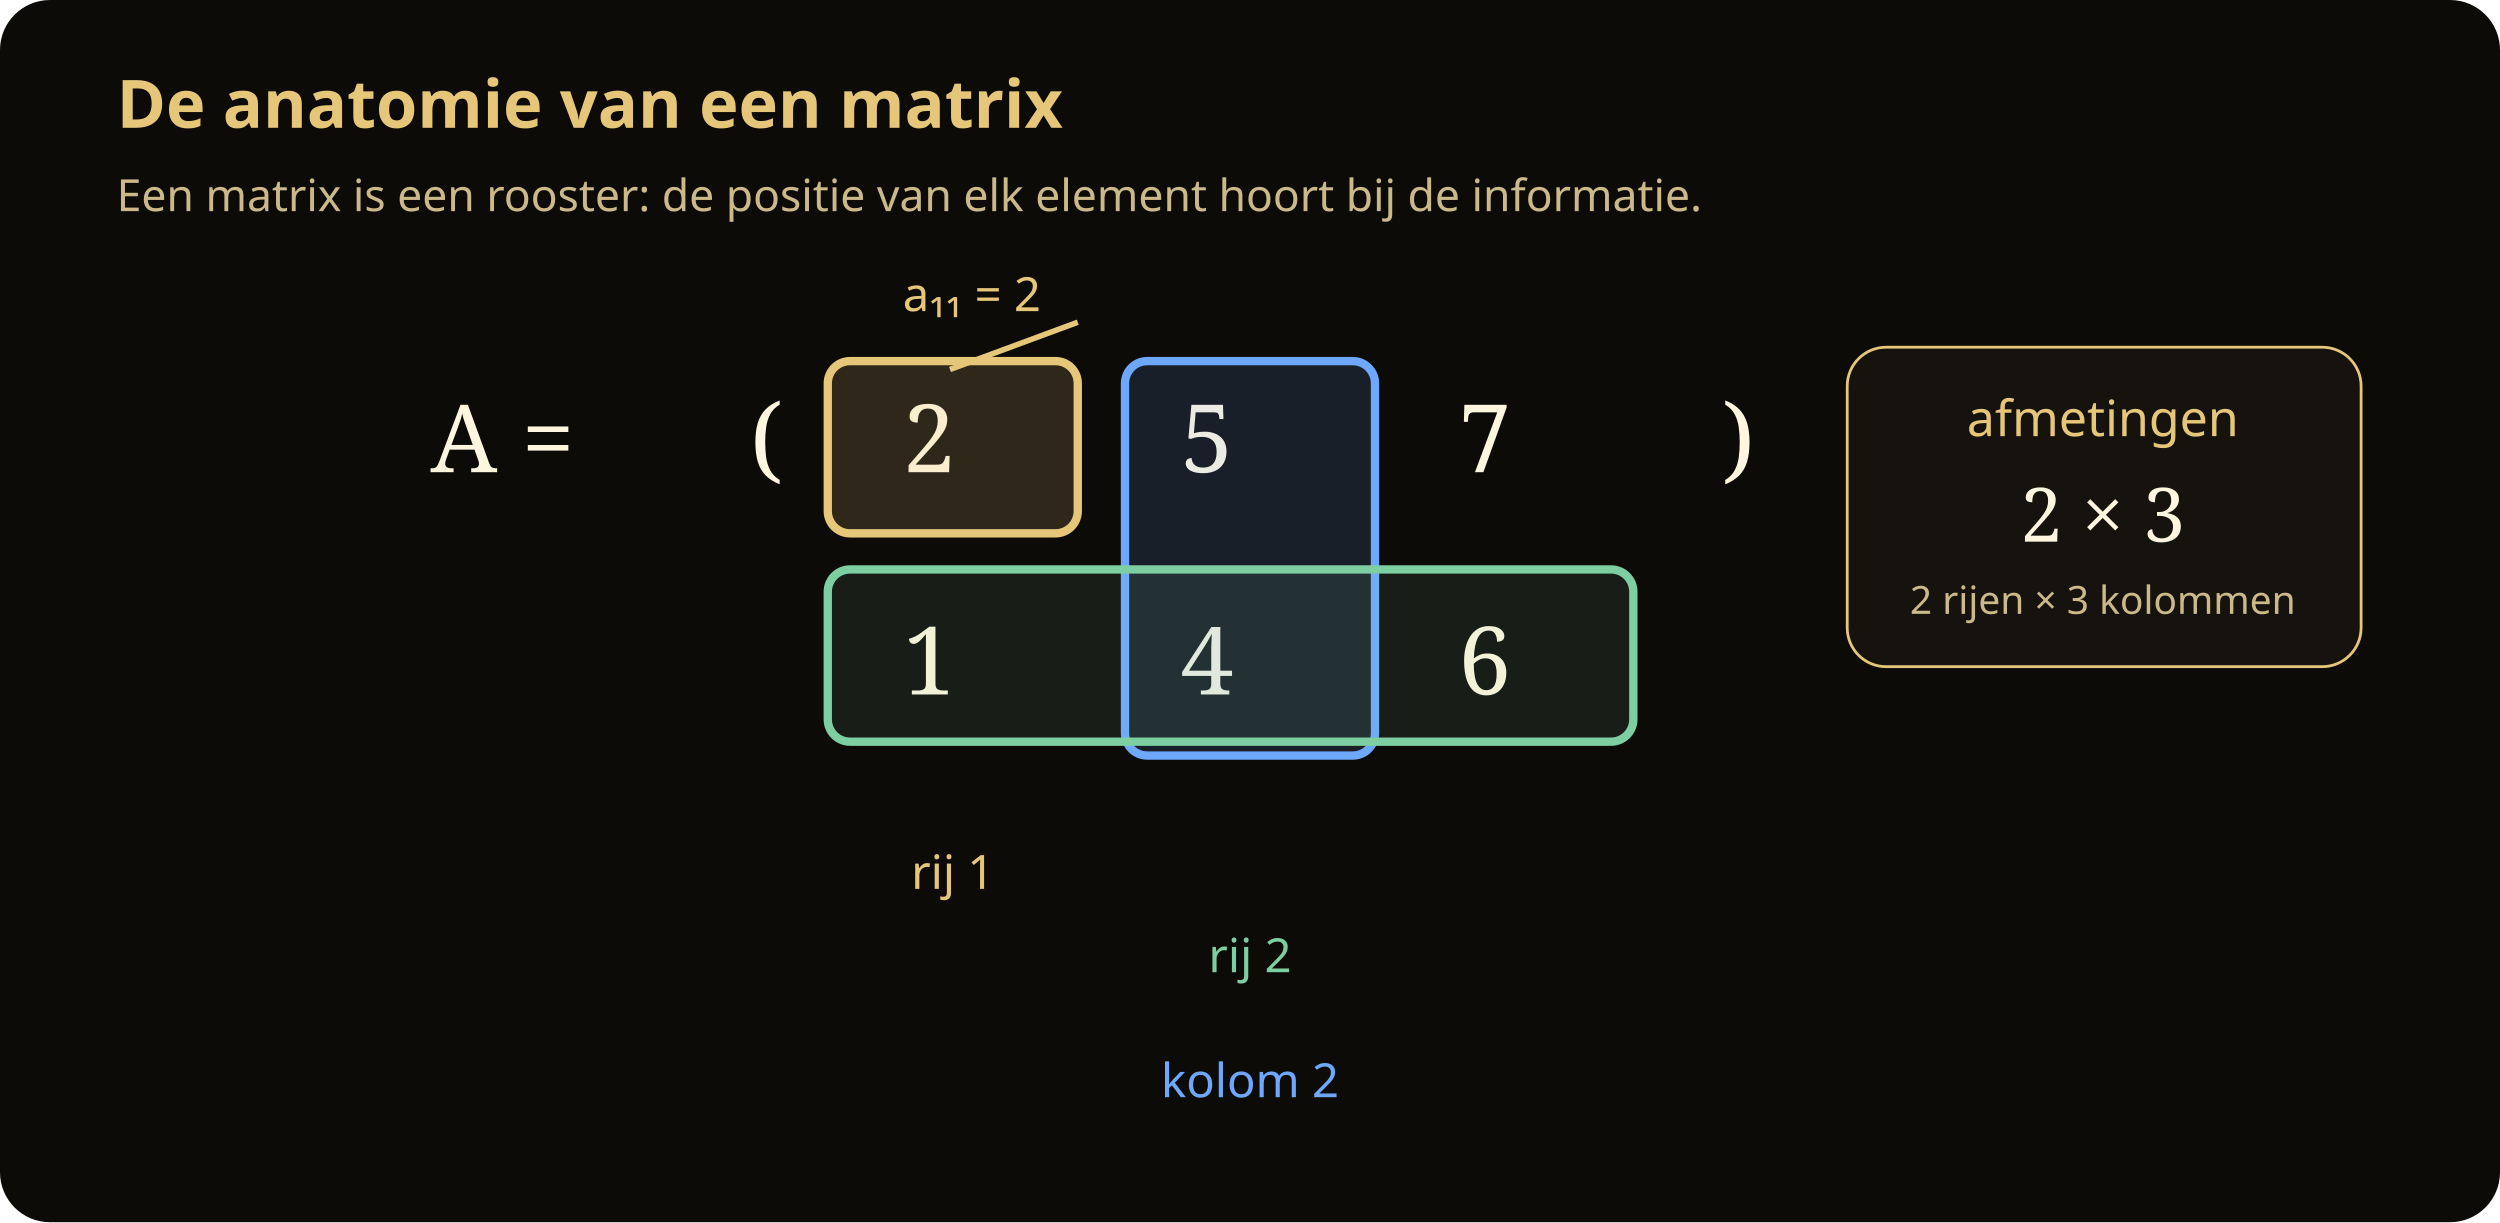
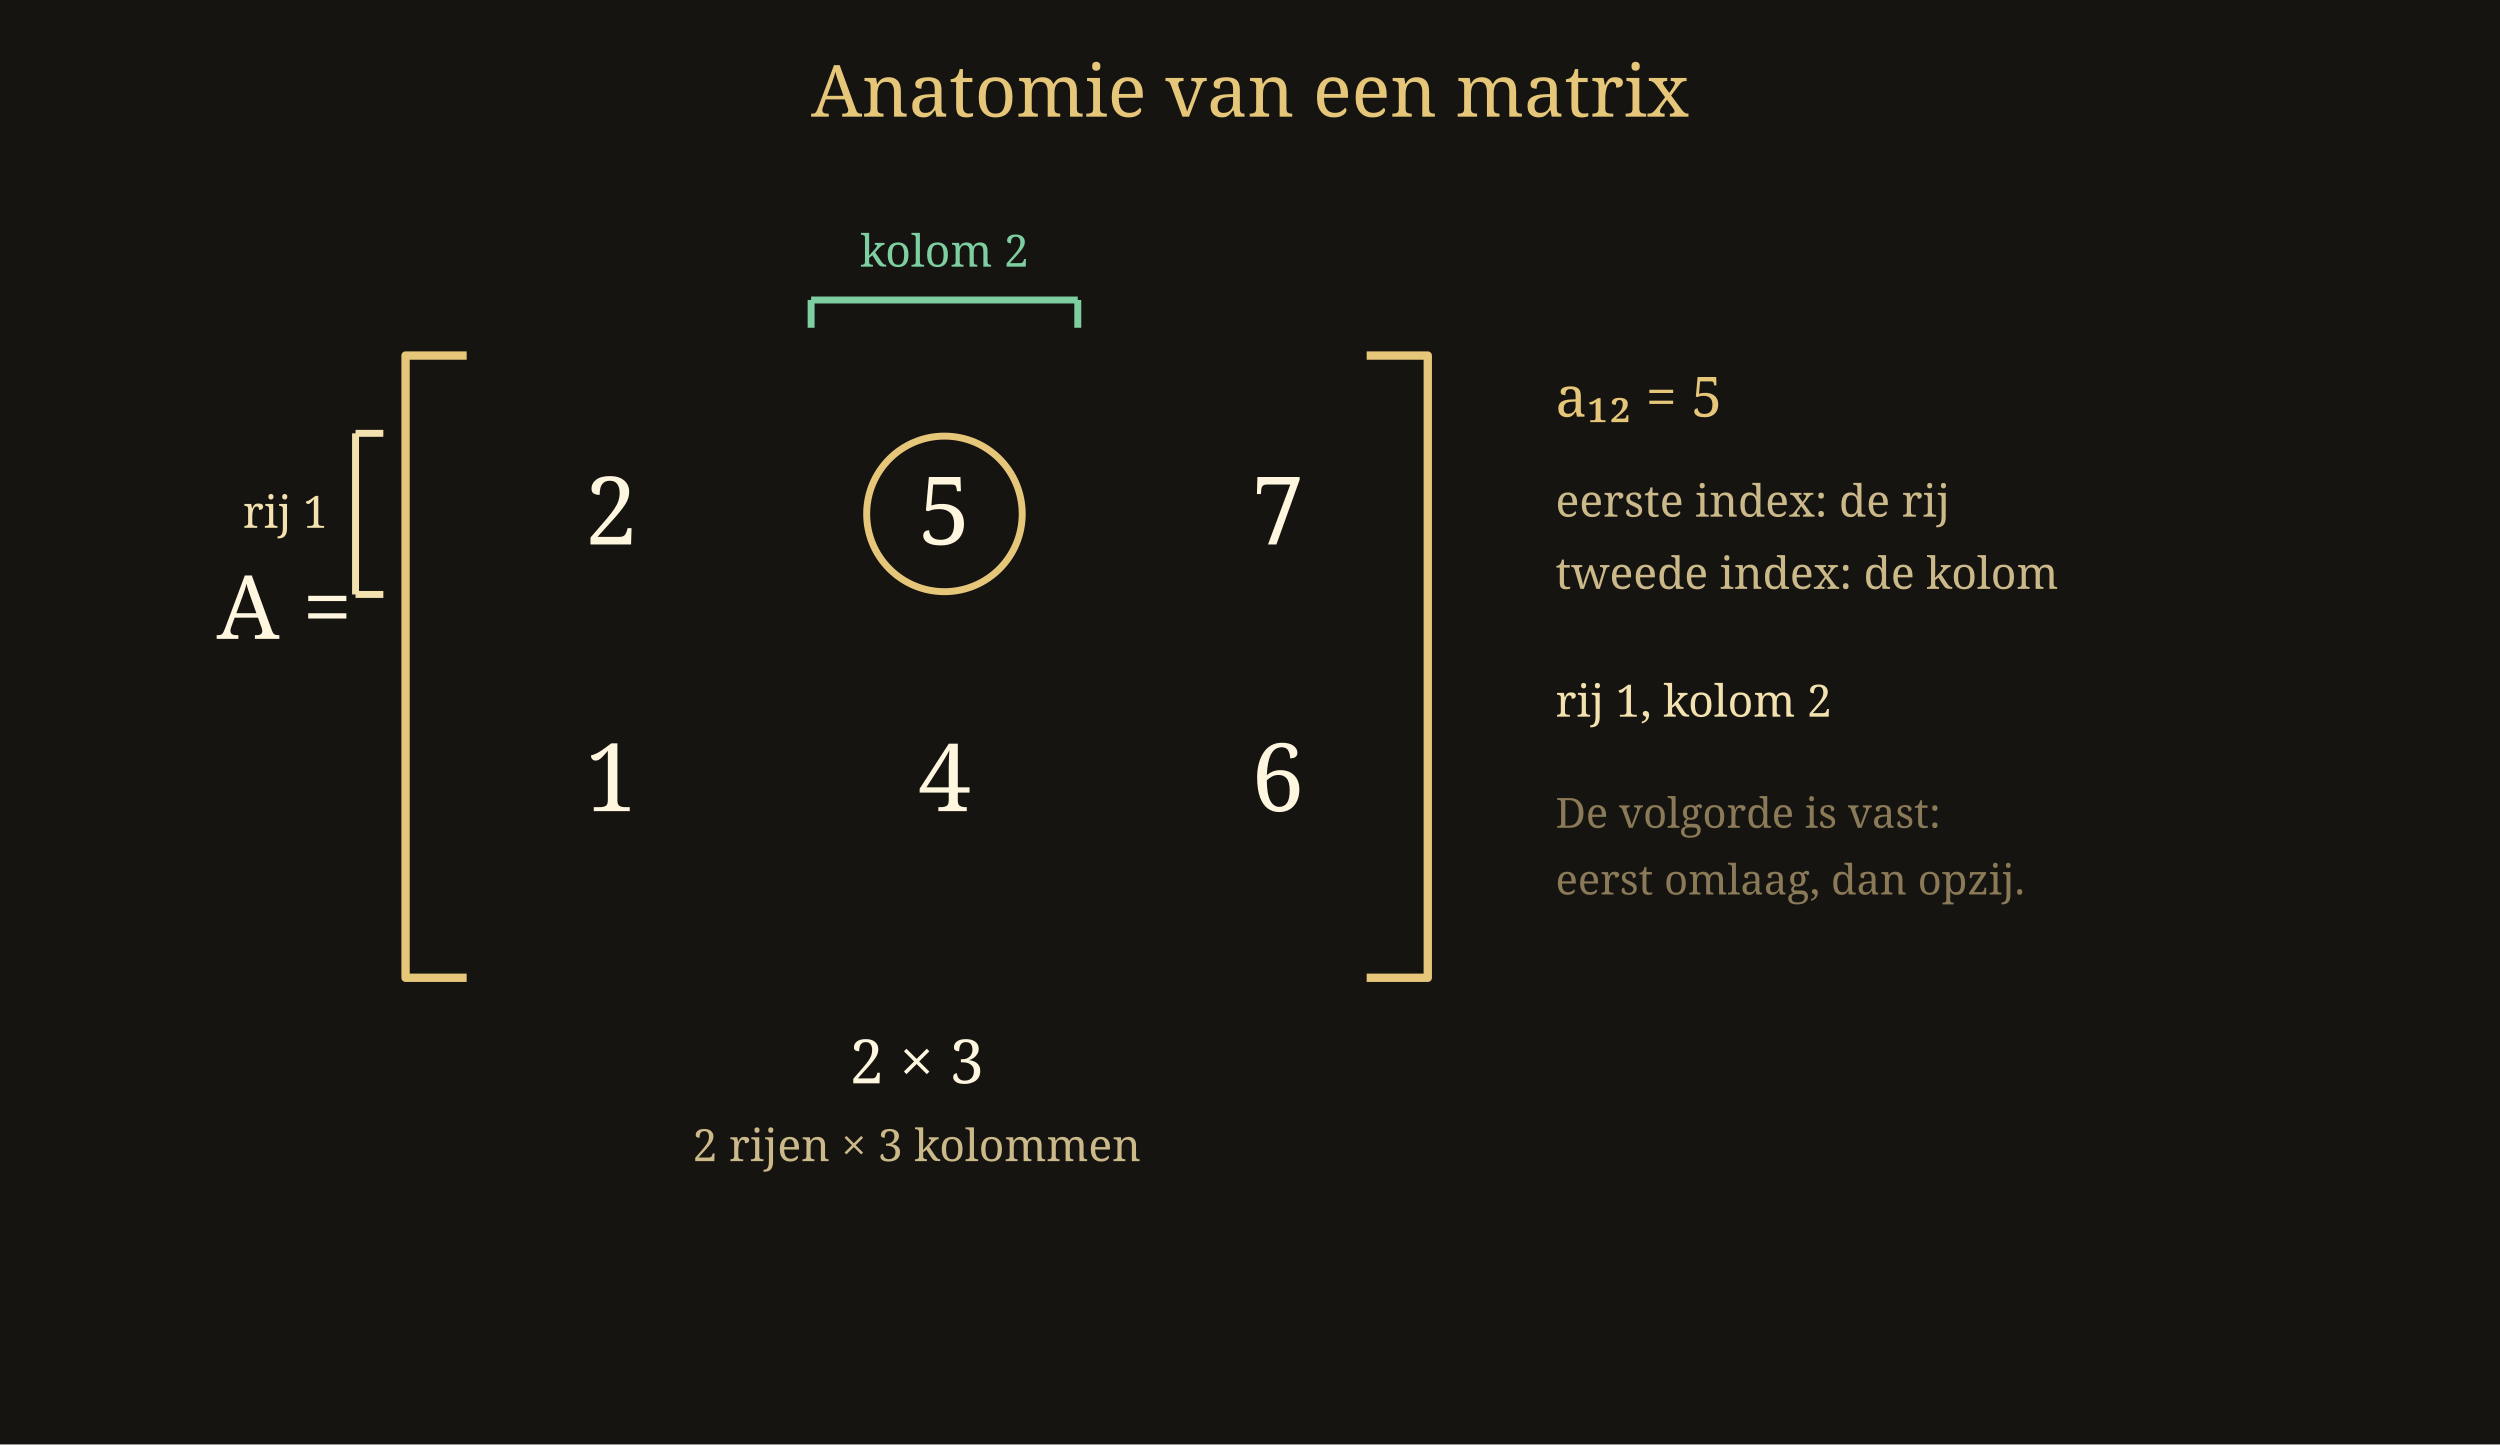
- <svg xmlns="http://www.w3.org/2000/svg" viewBox="0 0 900 440" role="img" aria-labelledby="title desc">
-   <rect width="900" height="440" rx="18" fill="#0d0b08" />
-   <text x="42" y="46" font-family="system-ui, sans-serif" font-size="24" font-weight="700" fill="#e6c77a">De anatomie van een matrix</text>
-   <text x="42" y="76" font-family="system-ui, sans-serif" font-size="16" fill="#cbb98a">Een matrix is een rooster: de positie van elk element hoort bij de informatie.</text>
-   <g font-family="serif" font-size="34" fill="#fff6df">
-     <text x="155" y="170">A =</text>
-     <text x="270" y="170">(</text>
-     <text x="620" y="170">)</text>
-     <text x="325" y="170">2</text>
-     <text x="425" y="170">5</text>
-     <text x="525" y="170">7</text>
-     <text x="325" y="250">1</text>
-     <text x="425" y="250">4</text>
-     <text x="525" y="250">6</text>
+ <svg xmlns="http://www.w3.org/2000/svg" viewBox="0 0 900 520" role="img" aria-labelledby="title desc">
+   <rect width="900" height="520" fill="#161410" />
+   <text x="450" y="42" text-anchor="middle" fill="#e6c77a" font-family="Georgia, serif" font-size="26">Anatomie van een matrix</text>
+   <text x="78" y="230" fill="#fff6df" font-family="Georgia, serif" font-size="32">A =</text>
+   <path d="M168 128 H146 V352 H168" fill="none" stroke="#e6c77a" stroke-width="3" stroke-linejoin="round" />
+   <path d="M492 128 H514 V352 H492" fill="none" stroke="#e6c77a" stroke-width="3" stroke-linejoin="round" />
+   <path d="M292 108 H388" fill="none" stroke="#7dcea0" stroke-width="2.5" />
+   <path d="M292 108 V118 M388 108 V118" fill="none" stroke="#7dcea0" stroke-width="2.5" />
+   <text x="340" y="96" text-anchor="middle" fill="#7dcea0" font-family="Georgia, serif" font-size="16">kolom 2</text>
+   <path d="M128 156 V214" fill="none" stroke="#f3e2b0" stroke-width="2.5" />
+   <path d="M128 156 H138 M128 214 H138" fill="none" stroke="#f3e2b0" stroke-width="2.5" />
+   <text x="118" y="190" text-anchor="end" fill="#f3e2b0" font-family="Georgia, serif" font-size="16">rij 1</text>
+   <circle cx="340" cy="185" r="28" fill="none" stroke="#e6c77a" stroke-width="2.5" />
+   <g fill="#fff6df" font-family="Georgia, serif" font-size="34" text-anchor="middle">
+     <text x="220" y="196">2</text>
+     <text x="340" y="196">5</text>
+     <text x="460" y="196">7</text>
+     <text x="220" y="292">1</text>
+     <text x="340" y="292">4</text>
+     <text x="460" y="292">6</text>
  </g>
-   <rect x="298" y="130" width="90" height="62" rx="8" fill="#e6c77a" fill-opacity="0.16" stroke="#e6c77a" stroke-width="3" />
-   <rect x="405" y="130" width="90" height="142" rx="8" fill="#6ea8fe" fill-opacity="0.13" stroke="#6ea8fe" stroke-width="3" />
-   <rect x="298" y="205" width="290" height="62" rx="8" fill="#7dcea0" fill-opacity="0.10" stroke="#7dcea0" stroke-width="3" />
-   <text x="343" y="320" text-anchor="middle" font-family="system-ui, sans-serif" font-size="17" fill="#e6c77a">rij 1</text>
-   <text x="450" y="350" text-anchor="middle" font-family="system-ui, sans-serif" font-size="17" fill="#7dcea0">rij 2</text>
-   <text x="450" y="395" text-anchor="middle" font-family="system-ui, sans-serif" font-size="17" fill="#6ea8fe">kolom 2</text>
-   <text x="325" y="112" font-family="system-ui, sans-serif" font-size="17" fill="#e6c77a">a₁₁ = 2</text>
-   <line x1="388" y1="116" x2="342" y2="133" stroke="#e6c77a" stroke-width="2" />
-   <rect x="665" y="125" width="185" height="115" rx="14" fill="#16130e" stroke="#e6c77a" />
-   <text x="757" y="157" text-anchor="middle" font-family="system-ui, sans-serif" font-size="18" fill="#e6c77a">afmetingen</text>
-   <text x="757" y="195" text-anchor="middle" font-family="serif" font-size="27" fill="#fff6df">2 × 3</text>
-   <text x="757" y="221" text-anchor="middle" font-family="system-ui, sans-serif" font-size="14" fill="#cbb98a">2 rijen × 3 kolommen</text>
+   <text x="330" y="390" text-anchor="middle" fill="#fff6df" font-family="Georgia, serif" font-size="22">2 × 3</text>
+   <text x="330" y="418" text-anchor="middle" fill="#cbb98a" font-family="Georgia, serif" font-size="16">2 rijen × 3 kolommen</text>
+   <g transform="translate(560,150)">
+     <text x="0" y="0" fill="#e6c77a" font-family="Georgia, serif" font-size="20">a₁₂ = 5</text>
+     <text x="0" y="36" fill="#cbb98a" font-family="Georgia, serif" font-size="16">eerste index: de rij</text>
+     <text x="0" y="62" fill="#cbb98a" font-family="Georgia, serif" font-size="16">tweede index: de kolom</text>
+     <text x="0" y="108" fill="#f3e2b0" font-family="Georgia, serif" font-size="16">rij 1, kolom 2</text>
+     <text x="0" y="148" fill="#8a7a58" font-family="Georgia, serif" font-size="15">De volgorde is vast:</text>
+     <text x="0" y="172" fill="#8a7a58" font-family="Georgia, serif" font-size="15">eerst omlaag, dan opzij.</text>
+   </g>
</svg>
